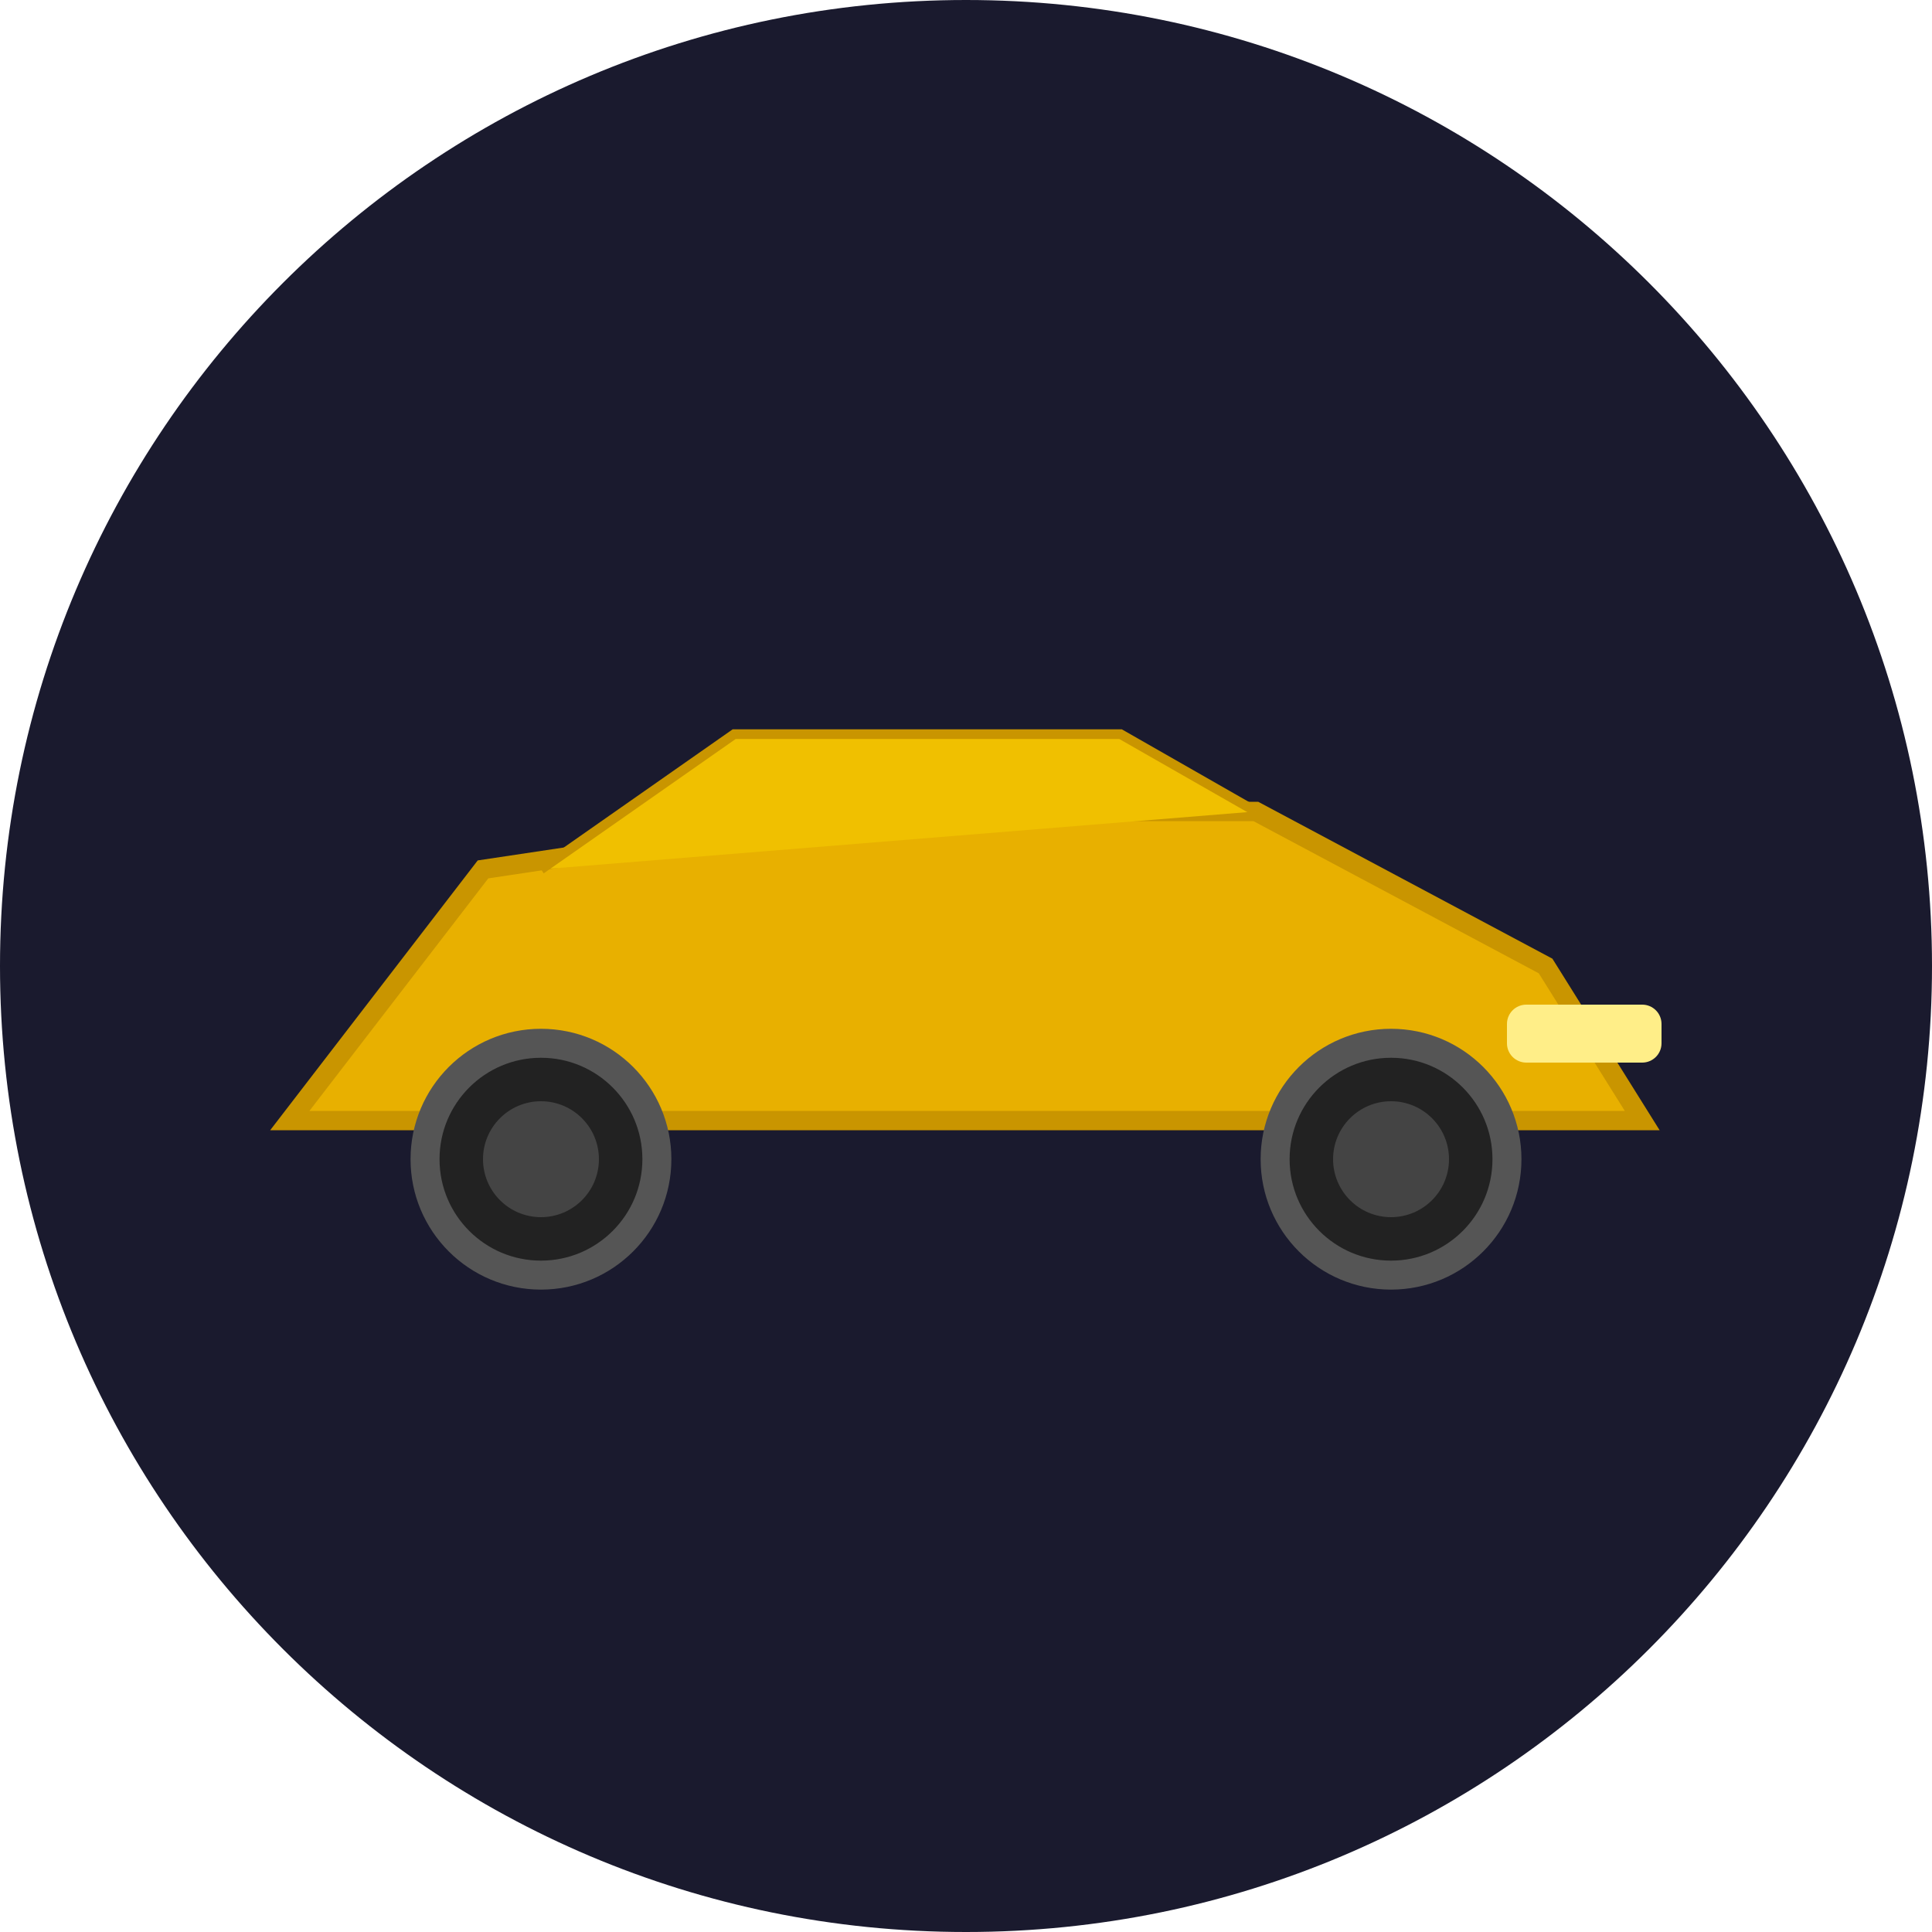
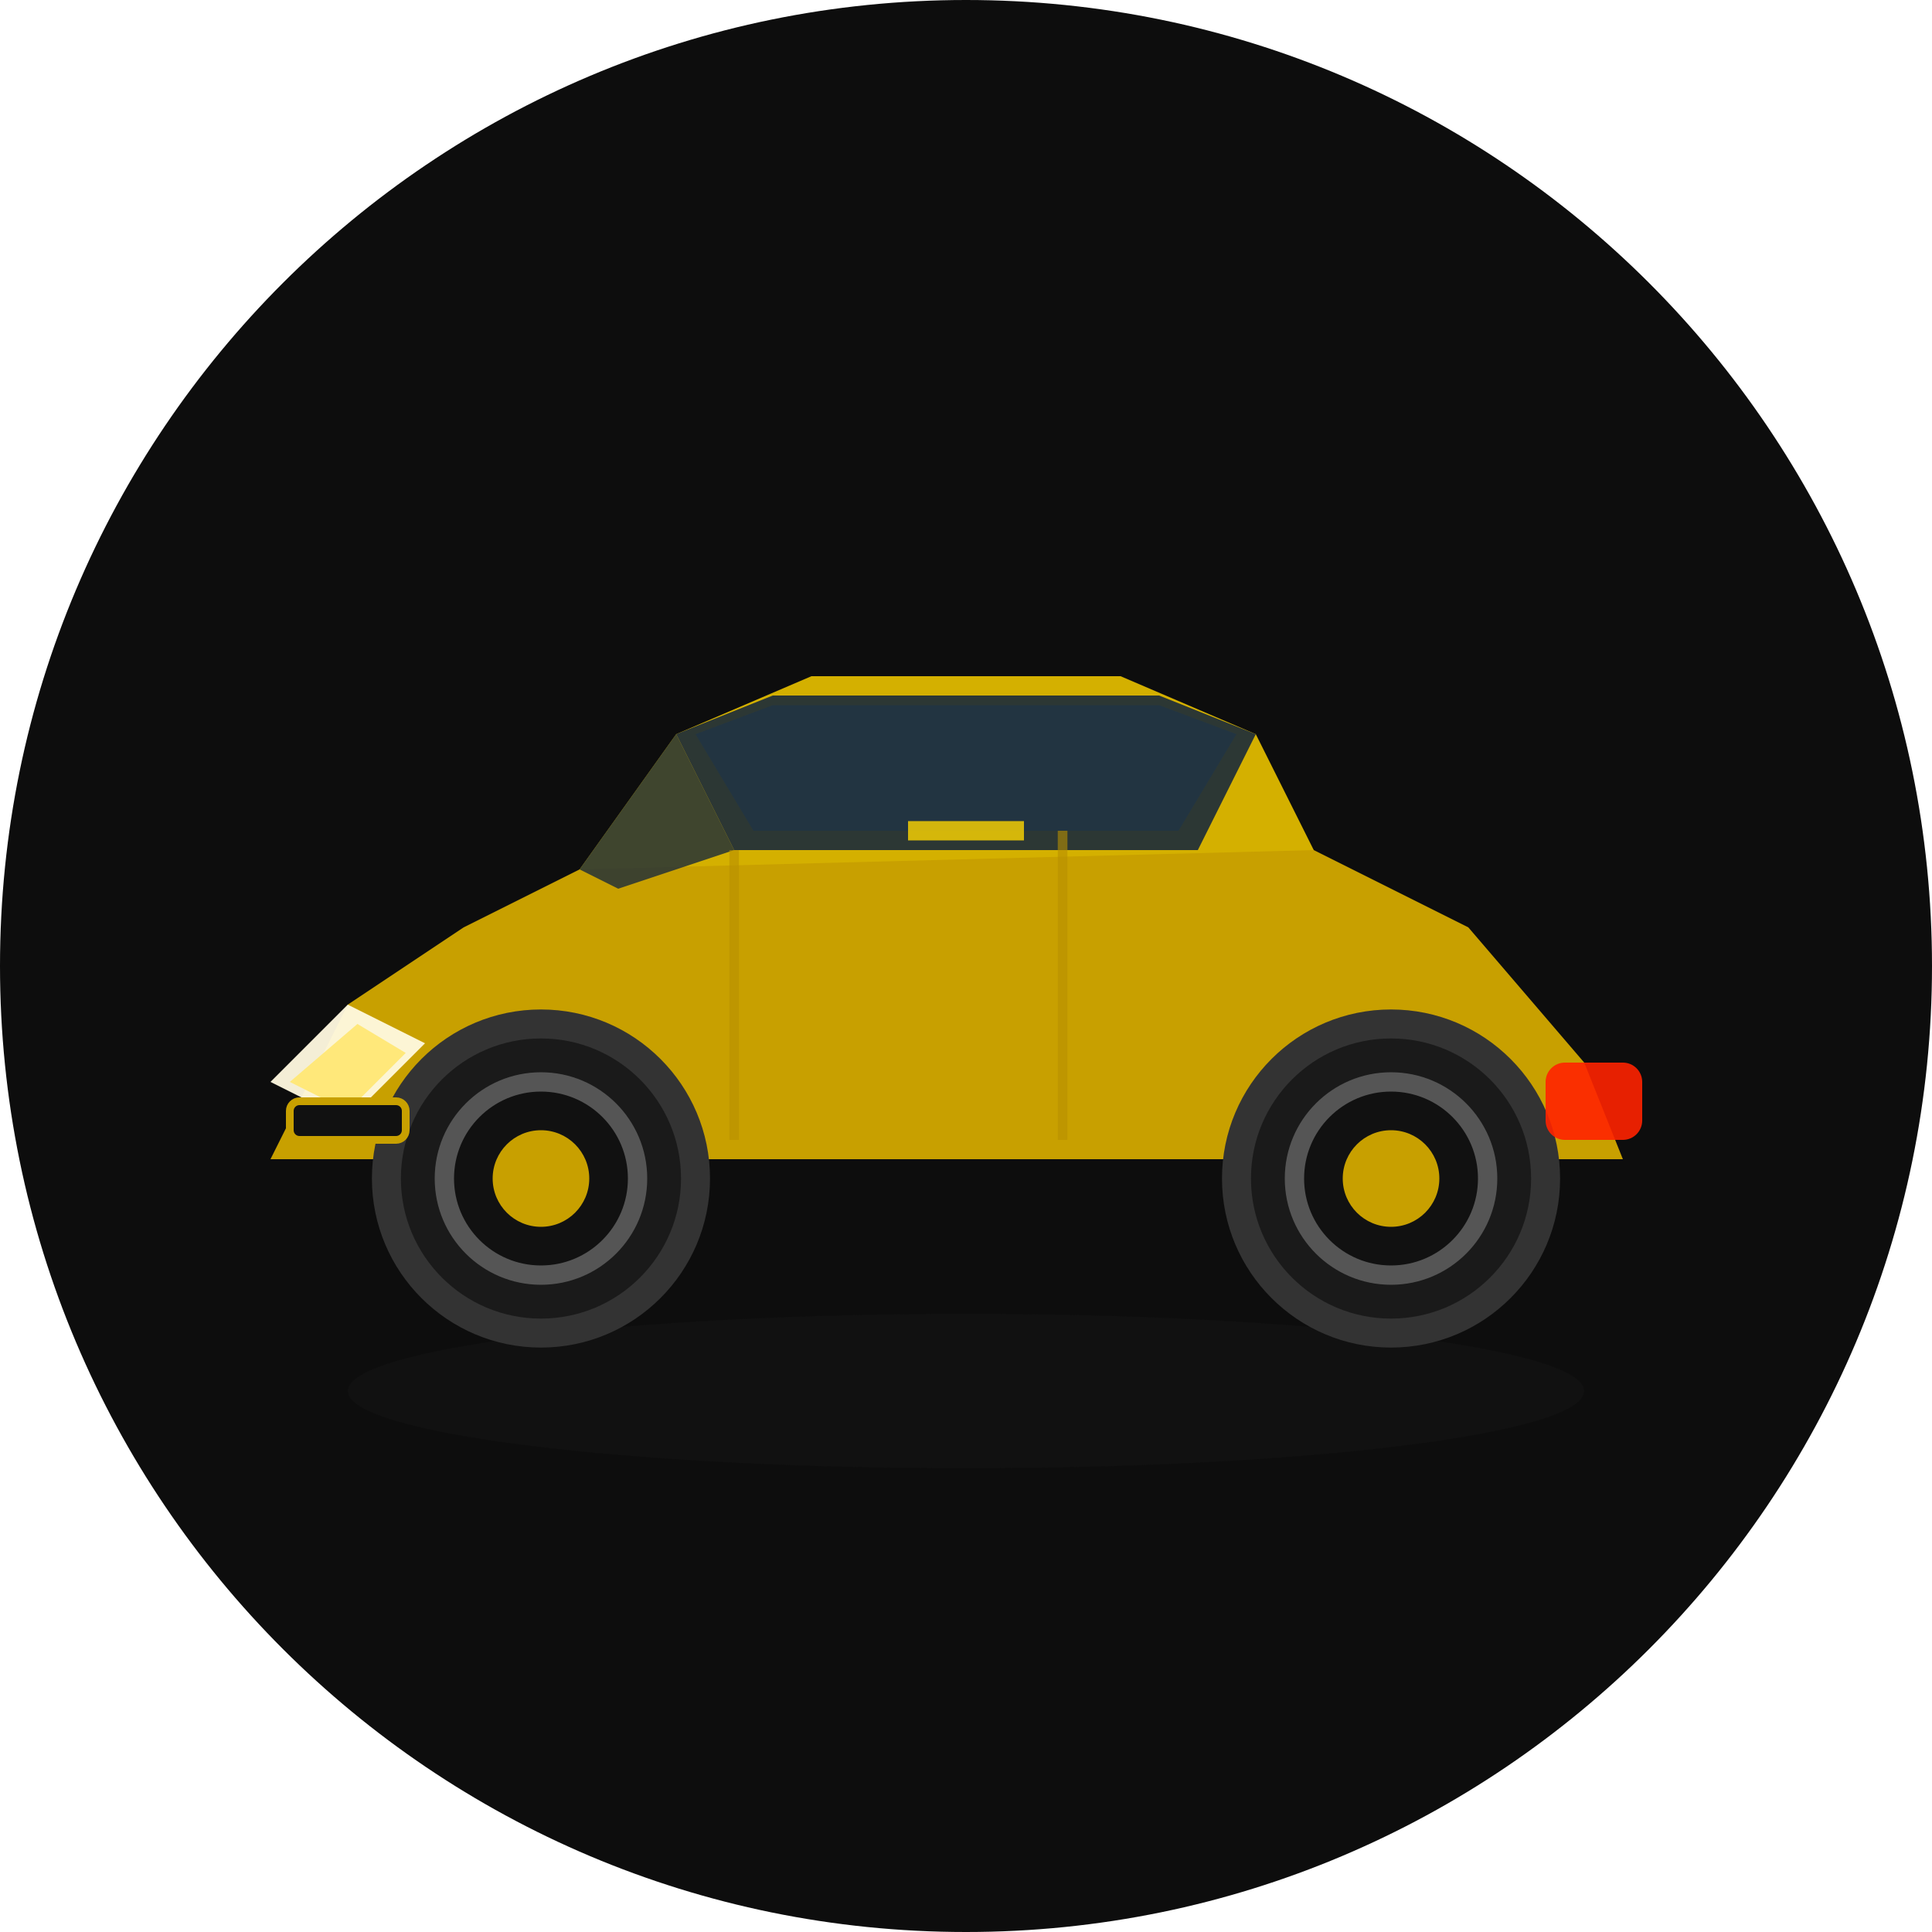
<svg xmlns="http://www.w3.org/2000/svg" viewBox="0 0 100 100">
-   <rect width="100" height="100" rx="50" fill="#1a1a2e" />
-   <path d="M15 58 L25 45 L45 42 L65 42 L80 50 L85 58 L15 58Z" fill="#e8b000" stroke="#c99500" stroke-width="1" />
-   <path d="M28 45 L38 38 L58 38 L65 42" fill="#f0c000" stroke="#c99500" stroke-width="0.5" />
-   <circle cx="28" cy="60" r="6" fill="#222" stroke="#555" stroke-width="1.5" />
-   <circle cx="28" cy="60" r="3" fill="#444" />
-   <circle cx="72" cy="60" r="6" fill="#222" stroke="#555" stroke-width="1.5" />
-   <circle cx="72" cy="60" r="3" fill="#444" />
-   <rect x="78" y="52" width="8" height="3" rx="1" fill="#ffee88" />
+   <rect width="100" height="100" rx="50" fill="#0d0d0d" />
+   <ellipse cx="50" cy="72" rx="32" ry="4" fill="#111" opacity="0.8" />
+   <path d="M14 60 L18 52 L24 48 L30 45 L42 42 L58 42 L68 44 L76 48 L82 55 L84 60 L14 60Z" fill="#c8a000" />
+   <path d="M30 45 L35 38 L42 35 L58 35 L65 38 L68 44Z" fill="#d4b000" />
+   <path d="M35 38 L40 36 L60 36 L65 38 L62 44 L38 44Z" fill="#1a2a3a" opacity="0.9" />
+   <path d="M36 38 L40 36.5 L60 36.5 L64 38 L61 43 L39 43Z" fill="#1e3347" opacity="0.7" />
+   <path d="M30 45 L35 38 L38 44 L32 46Z" fill="#1a2a3a" opacity="0.8" />
+   <circle cx="28" cy="61" r="8" fill="#1a1a1a" stroke="#333" stroke-width="1.5" />
+   <circle cx="28" cy="61" r="5" fill="#111" stroke="#555" stroke-width="1" />
+   <circle cx="28" cy="61" r="2.5" fill="#c8a000" />
+   <circle cx="72" cy="61" r="8" fill="#1a1a1a" stroke="#333" stroke-width="1.5" />
+   <circle cx="72" cy="61" r="5" fill="#111" stroke="#555" stroke-width="1" />
+   <circle cx="72" cy="61" r="2.5" fill="#c8a000" />
+   <path d="M14 56 L18 52 L22 54 L18 58Z" fill="#fff9e0" opacity="0.95" />
+   <path d="M15 56 L18.5 53 L21 54.5 L18 57.5Z" fill="#ffe87a" />
+   <rect x="80" y="55" width="5" height="4" rx="1" fill="#ff2200" opacity="0.9" />
+   <path d="M38 44 L38 59 M55 43 L55 59" stroke="#b89000" stroke-width="0.5" opacity="0.6" />
+   <rect x="15" y="57" width="6" height="2" rx="0.5" fill="#111" stroke="#c8a000" stroke-width="0.4" />
+   <rect x="47" y="42.5" width="6" height="1" fill="#ffd700" opacity="0.8" />
</svg>
